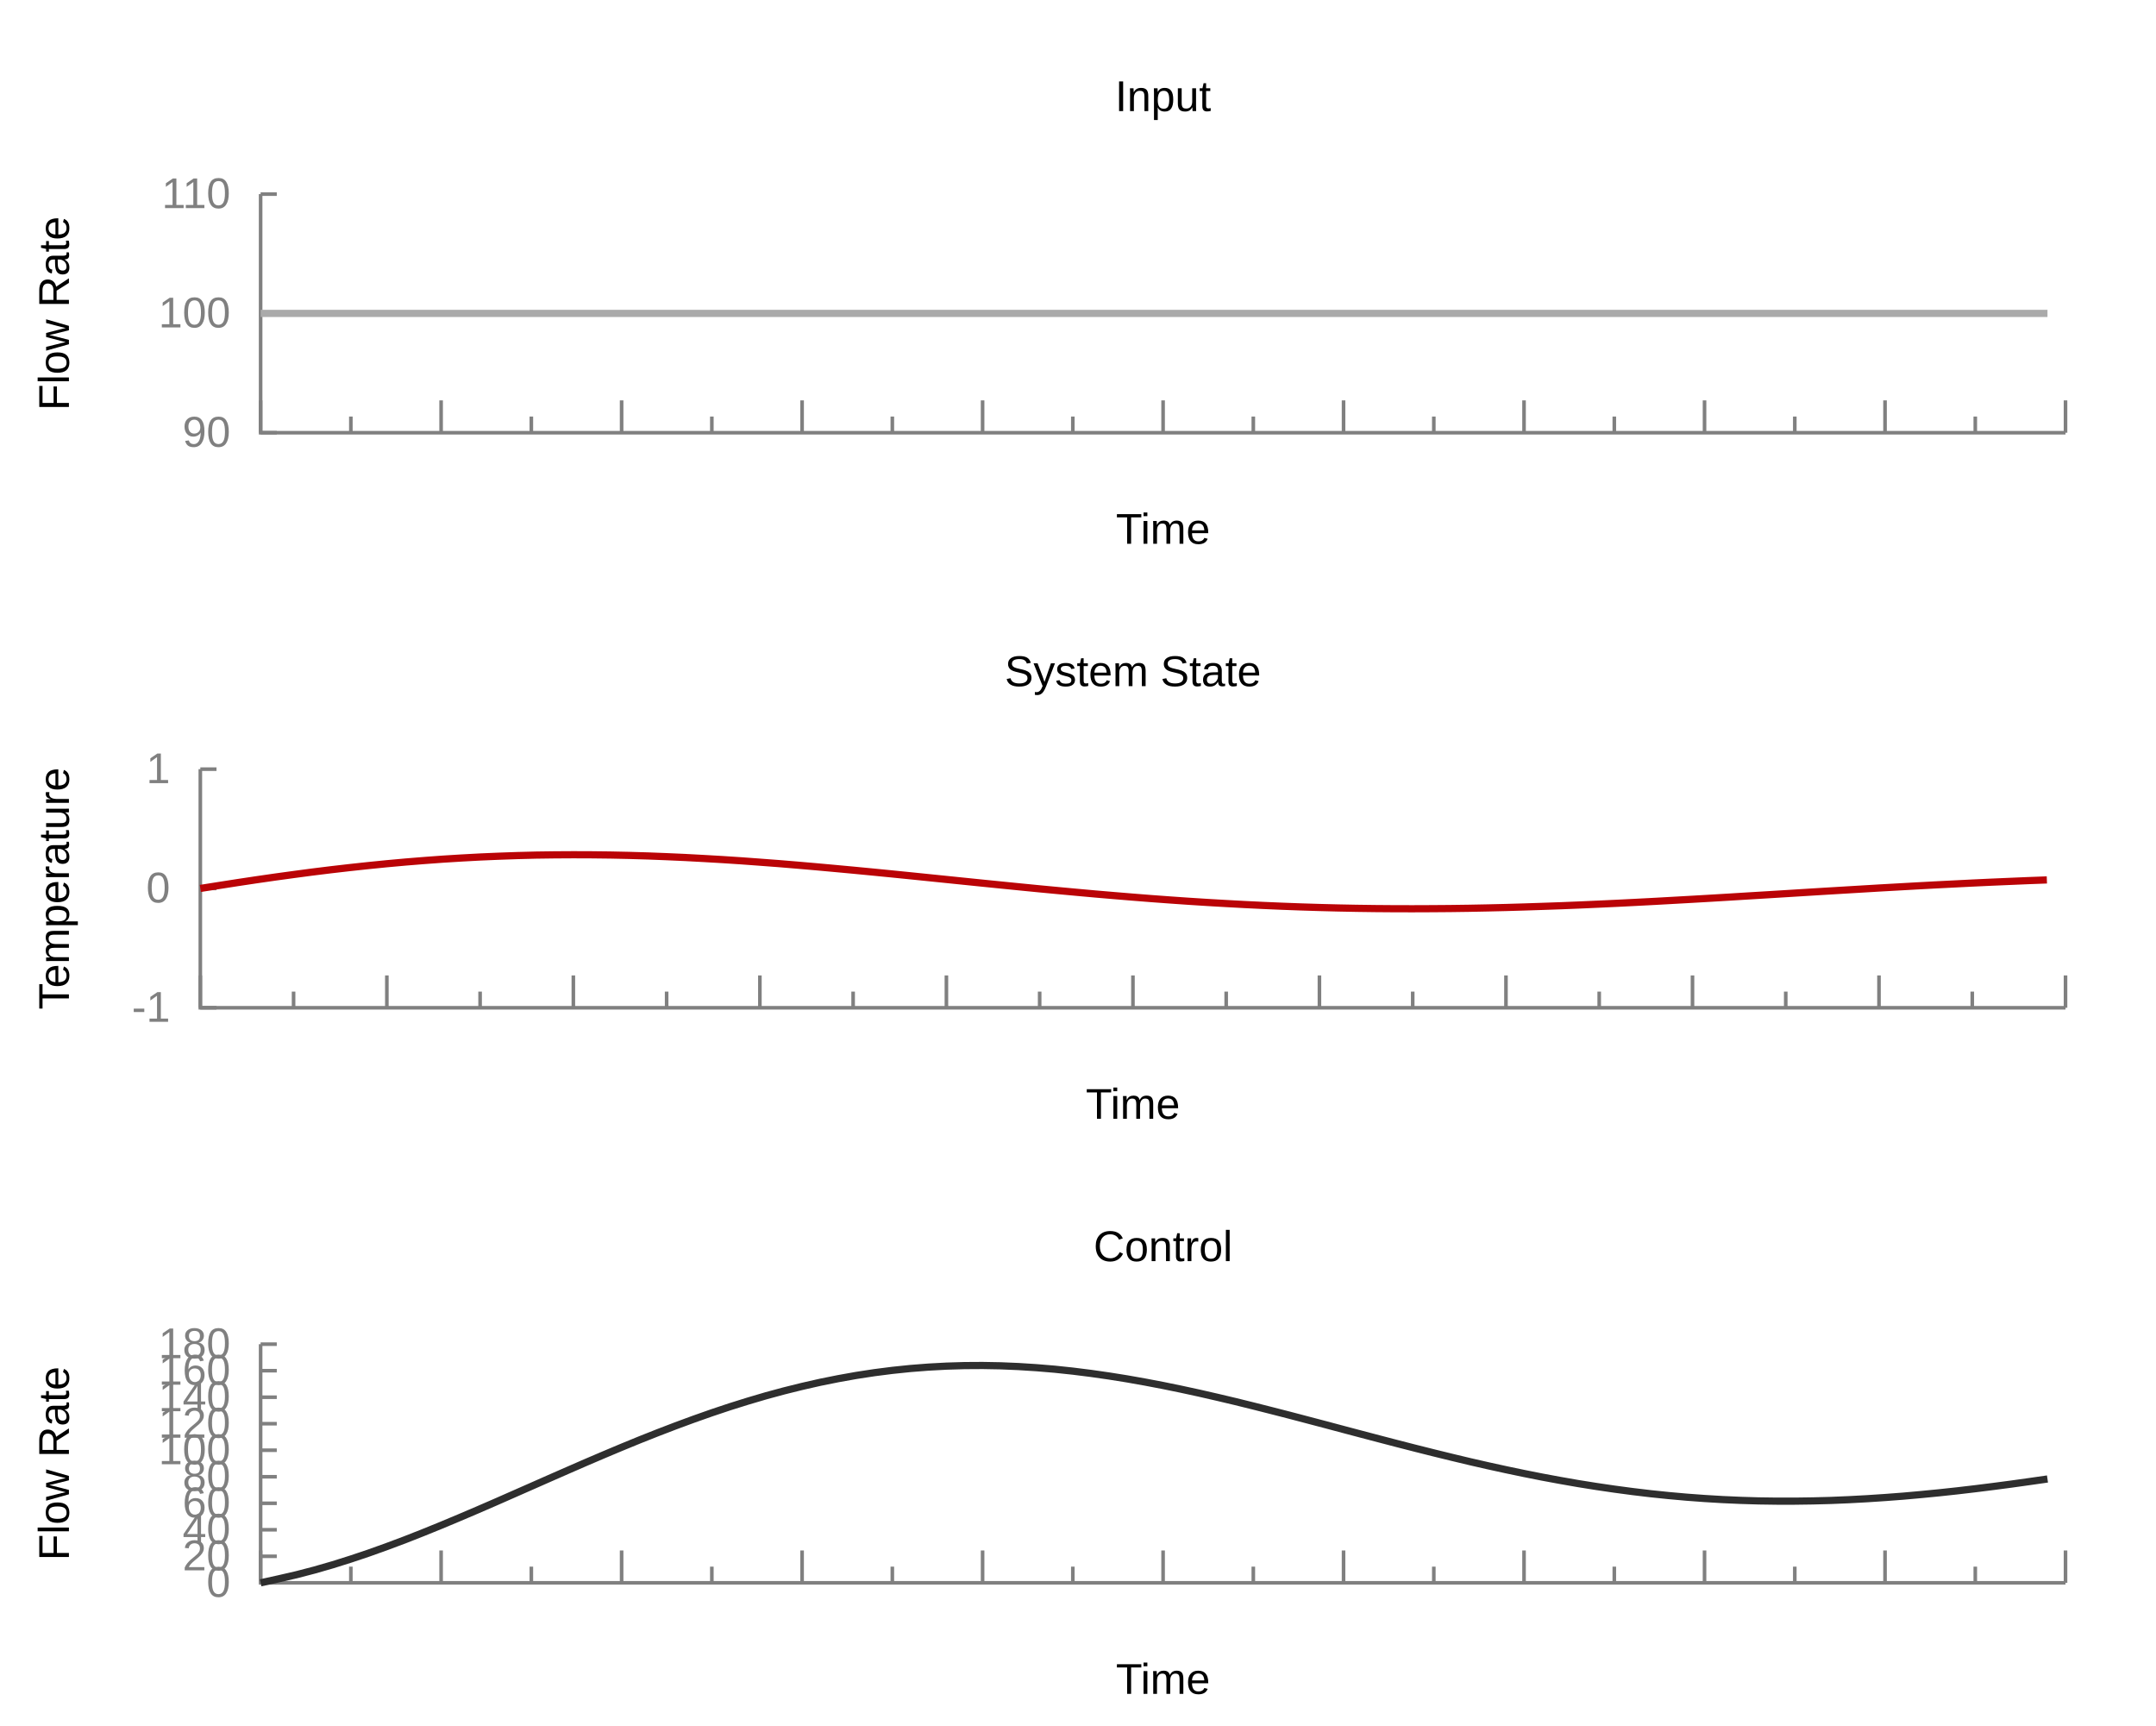
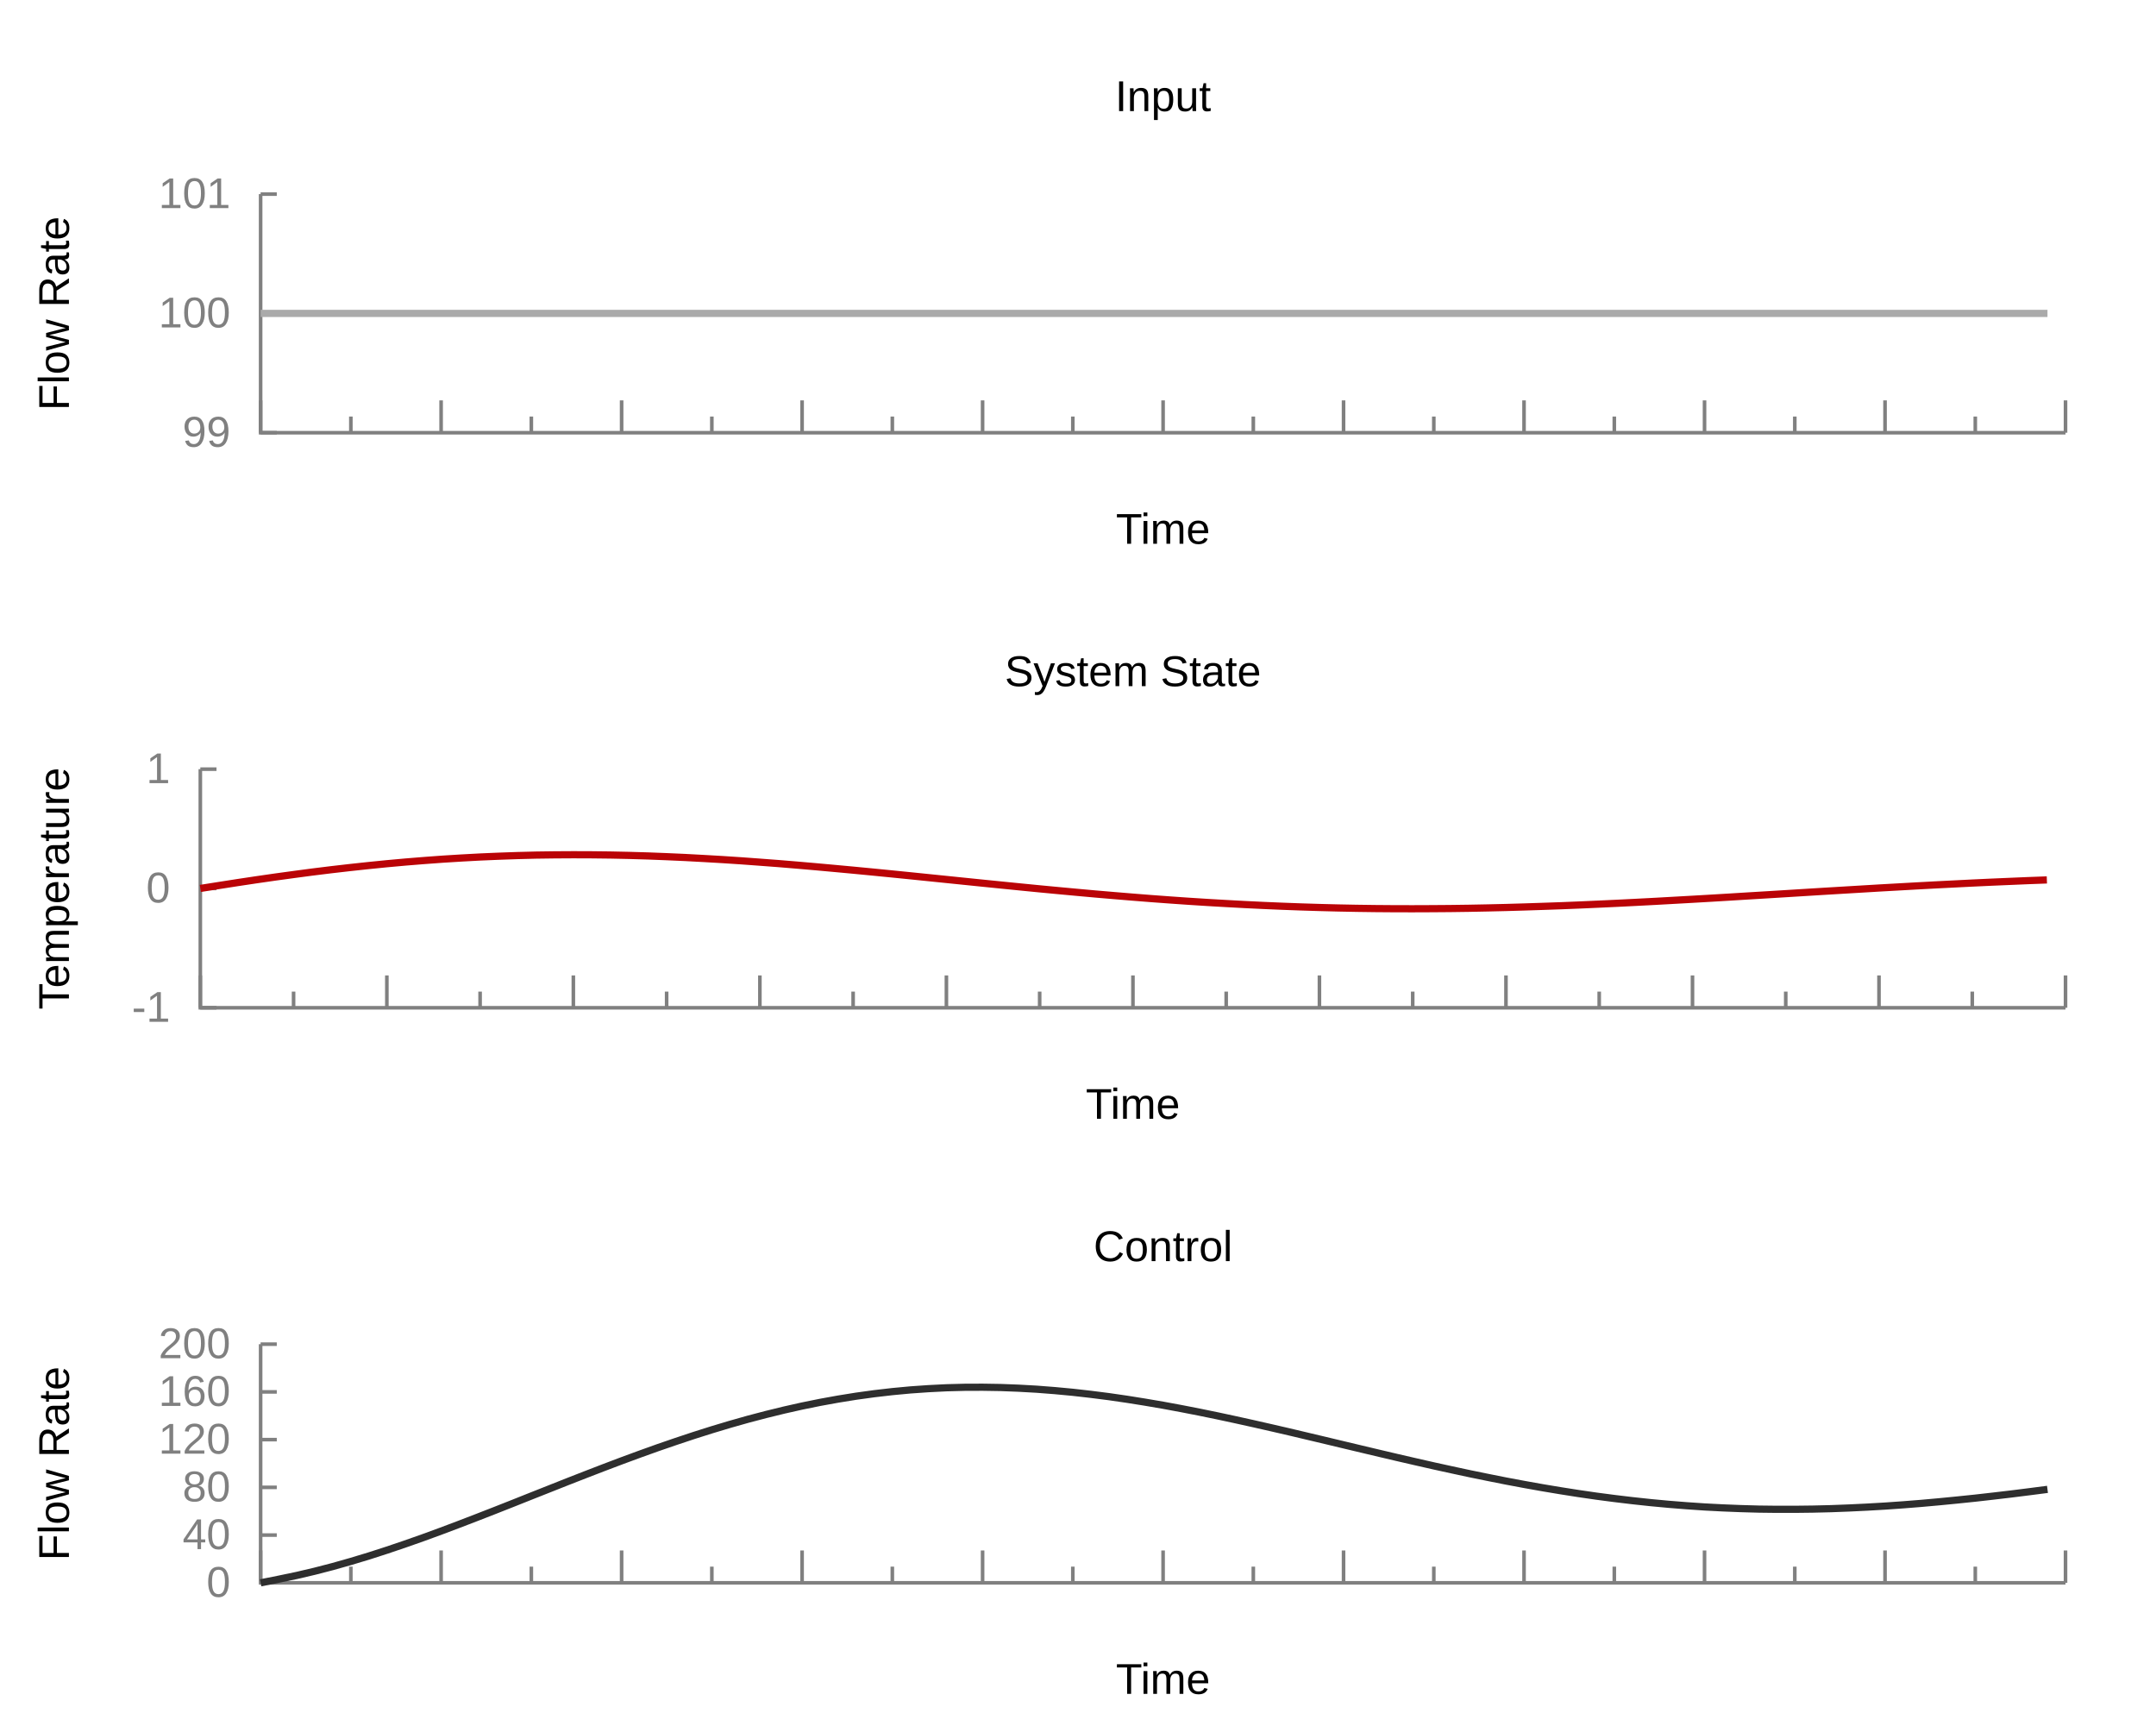
<svg xmlns="http://www.w3.org/2000/svg" xmlns:xlink="http://www.w3.org/1999/xlink" width="600" height="480" viewBox="0 0 600 480">
  <g id="gnuplot_canvas">
    <rect x="0" y="0" width="600" height="480" fill="none" />
    <defs>
      <circle id="gpDot" r="0.5" stroke-width="0.5" stroke="currentColor" />
      <path id="gpPt0" stroke-width="0.222" stroke="currentColor" d="M-1,0 h2 M0,-1 v2" />
      <path id="gpPt1" stroke-width="0.222" stroke="currentColor" d="M-1,-1 L1,1 M1,-1 L-1,1" />
      <path id="gpPt2" stroke-width="0.222" stroke="currentColor" d="M-1,0 L1,0 M0,-1 L0,1 M-1,-1 L1,1 M-1,1 L1,-1" />
      <rect id="gpPt3" stroke-width="0.222" stroke="currentColor" x="-1" y="-1" width="2" height="2" />
      <rect id="gpPt4" stroke-width="0.222" stroke="currentColor" fill="currentColor" x="-1" y="-1" width="2" height="2" />
      <circle id="gpPt5" stroke-width="0.222" stroke="currentColor" cx="0" cy="0" r="1" />
      <use xlink:href="#gpPt5" id="gpPt6" fill="currentColor" stroke="none" />
      <path id="gpPt7" stroke-width="0.222" stroke="currentColor" d="M0,-1.33 L-1.33,0.67 L1.33,0.67 z" />
      <use xlink:href="#gpPt7" id="gpPt8" fill="currentColor" stroke="none" />
      <use xlink:href="#gpPt7" id="gpPt9" stroke="currentColor" transform="rotate(180)" />
      <use xlink:href="#gpPt9" id="gpPt10" fill="currentColor" stroke="none" />
      <use xlink:href="#gpPt3" id="gpPt11" stroke="currentColor" transform="rotate(45)" />
      <use xlink:href="#gpPt11" id="gpPt12" fill="currentColor" stroke="none" />
      <path id="gpPt13" stroke-width="0.222" stroke="currentColor" d="M0,1.330 L1.265,0.411 L0.782,-1.067 L-0.782,-1.076 L-1.265,0.411 z" />
      <use xlink:href="#gpPt13" id="gpPt14" fill="currentColor" stroke="none" />
      <filter id="textbox" filterUnits="objectBoundingBox" x="0" y="0" height="1" width="1">
        <feFlood flood-color="white" flood-opacity="1" result="bgnd" />
        <feComposite in="SourceGraphic" in2="bgnd" operator="atop" />
      </filter>
      <filter id="greybox" filterUnits="objectBoundingBox" x="0" y="0" height="1" width="1">
        <feFlood flood-color="lightgrey" flood-opacity="1" result="grey" />
        <feComposite in="SourceGraphic" in2="grey" operator="atop" />
      </filter>
    </defs>
    <g fill="none" color="white" stroke="currentColor" stroke-width="1.00" stroke-linecap="butt" stroke-linejoin="miter">
</g>
    <g fill="none" color="black" stroke="currentColor" stroke-width="1.00" stroke-linecap="butt" stroke-linejoin="miter">
      <path stroke="rgb(128, 128, 128)" d="M72.53,120.40 L77.03,120.40  " />
      <g transform="translate(64.14,124.30)" stroke="none" fill="rgb(128,128,128)" font-family="Arial" font-size="12.00" text-anchor="end">
        <text>
-           <tspan font-family="Arial"> 90</tspan>
+           <tspan font-family="Arial"> 99</tspan>
        </text>
      </g>
    </g>
    <g fill="none" color="black" stroke="currentColor" stroke-width="1.00" stroke-linecap="butt" stroke-linejoin="miter">
      <path stroke="rgb(128, 128, 128)" d="M72.53,87.20 L77.03,87.20  " />
      <g transform="translate(64.14,91.10)" stroke="none" fill="rgb(128,128,128)" font-family="Arial" font-size="12.00" text-anchor="end">
        <text>
          <tspan font-family="Arial"> 100</tspan>
        </text>
      </g>
    </g>
    <g fill="none" color="black" stroke="currentColor" stroke-width="1.00" stroke-linecap="butt" stroke-linejoin="miter">
      <path stroke="rgb(128, 128, 128)" d="M72.53,54.01 L77.03,54.01  " />
      <g transform="translate(64.14,57.91)" stroke="none" fill="rgb(128,128,128)" font-family="Arial" font-size="12.00" text-anchor="end">
        <text>
-           <tspan font-family="Arial"> 110</tspan>
+           <tspan font-family="Arial"> 101</tspan>
        </text>
      </g>
    </g>
    <g fill="none" color="black" stroke="currentColor" stroke-width="1.00" stroke-linecap="butt" stroke-linejoin="miter">
      <path stroke="rgb(128, 128, 128)" d="M72.53,120.40 L72.53,111.40  " />
      <g transform="translate(72.53,142.30)" stroke="none" fill="rgb(128,128,128)" font-family="Arial" font-size="12.00" text-anchor="middle">
        <text />
      </g>
    </g>
    <g fill="none" color="black" stroke="currentColor" stroke-width="1.00" stroke-linecap="butt" stroke-linejoin="miter">
      <path stroke="rgb(128, 128, 128)" d="M97.64,120.40 L97.64,115.90 M122.76,120.40 L122.76,111.40  " />
      <g transform="translate(122.76,142.30)" stroke="none" fill="rgb(128,128,128)" font-family="Arial" font-size="12.00" text-anchor="middle">
        <text />
      </g>
    </g>
    <g fill="none" color="black" stroke="currentColor" stroke-width="1.00" stroke-linecap="butt" stroke-linejoin="miter">
      <path stroke="rgb(128, 128, 128)" d="M147.87,120.40 L147.87,115.90 M172.99,120.40 L172.99,111.40  " />
      <g transform="translate(172.99,142.30)" stroke="none" fill="rgb(128,128,128)" font-family="Arial" font-size="12.00" text-anchor="middle">
        <text />
      </g>
    </g>
    <g fill="none" color="black" stroke="currentColor" stroke-width="1.00" stroke-linecap="butt" stroke-linejoin="miter">
      <path stroke="rgb(128, 128, 128)" d="M198.10,120.40 L198.10,115.90 M223.22,120.40 L223.22,111.40  " />
      <g transform="translate(223.22,142.30)" stroke="none" fill="rgb(128,128,128)" font-family="Arial" font-size="12.00" text-anchor="middle">
        <text />
      </g>
    </g>
    <g fill="none" color="black" stroke="currentColor" stroke-width="1.00" stroke-linecap="butt" stroke-linejoin="miter">
      <path stroke="rgb(128, 128, 128)" d="M248.33,120.40 L248.33,115.90 M273.45,120.40 L273.45,111.40  " />
      <g transform="translate(273.45,142.30)" stroke="none" fill="rgb(128,128,128)" font-family="Arial" font-size="12.00" text-anchor="middle">
        <text />
      </g>
    </g>
    <g fill="none" color="black" stroke="currentColor" stroke-width="1.00" stroke-linecap="butt" stroke-linejoin="miter">
      <path stroke="rgb(128, 128, 128)" d="M298.56,120.40 L298.56,115.90 M323.68,120.40 L323.68,111.40  " />
      <g transform="translate(323.68,142.30)" stroke="none" fill="rgb(128,128,128)" font-family="Arial" font-size="12.00" text-anchor="middle">
        <text />
      </g>
    </g>
    <g fill="none" color="black" stroke="currentColor" stroke-width="1.00" stroke-linecap="butt" stroke-linejoin="miter">
      <path stroke="rgb(128, 128, 128)" d="M348.79,120.40 L348.79,115.90 M373.90,120.40 L373.90,111.40  " />
      <g transform="translate(373.90,142.30)" stroke="none" fill="rgb(128,128,128)" font-family="Arial" font-size="12.00" text-anchor="middle">
        <text />
      </g>
    </g>
    <g fill="none" color="black" stroke="currentColor" stroke-width="1.00" stroke-linecap="butt" stroke-linejoin="miter">
      <path stroke="rgb(128, 128, 128)" d="M399.02,120.40 L399.02,115.90 M424.13,120.40 L424.13,111.40  " />
      <g transform="translate(424.13,142.30)" stroke="none" fill="rgb(128,128,128)" font-family="Arial" font-size="12.00" text-anchor="middle">
        <text />
      </g>
    </g>
    <g fill="none" color="black" stroke="currentColor" stroke-width="1.00" stroke-linecap="butt" stroke-linejoin="miter">
      <path stroke="rgb(128, 128, 128)" d="M449.25,120.40 L449.25,115.90 M474.36,120.40 L474.36,111.40  " />
      <g transform="translate(474.36,142.30)" stroke="none" fill="rgb(128,128,128)" font-family="Arial" font-size="12.00" text-anchor="middle">
        <text />
      </g>
    </g>
    <g fill="none" color="black" stroke="currentColor" stroke-width="1.00" stroke-linecap="butt" stroke-linejoin="miter">
      <path stroke="rgb(128, 128, 128)" d="M499.48,120.40 L499.48,115.90 M524.59,120.40 L524.59,111.40  " />
      <g transform="translate(524.59,142.30)" stroke="none" fill="rgb(128,128,128)" font-family="Arial" font-size="12.00" text-anchor="middle">
        <text />
      </g>
    </g>
    <g fill="none" color="black" stroke="currentColor" stroke-width="1.00" stroke-linecap="butt" stroke-linejoin="miter">
      <path stroke="rgb(128, 128, 128)" d="M549.71,120.40 L549.71,115.90 M574.82,120.40 L574.82,111.40  " />
      <g transform="translate(574.82,142.30)" stroke="none" fill="rgb(128,128,128)" font-family="Arial" font-size="12.00" text-anchor="middle">
        <text />
      </g>
    </g>
    <g fill="none" color="black" stroke="currentColor" stroke-width="1.00" stroke-linecap="butt" stroke-linejoin="miter">
</g>
    <g fill="none" color="black" stroke="currentColor" stroke-width="1.00" stroke-linecap="butt" stroke-linejoin="miter">
      <path stroke="rgb(128, 128, 128)" d="M72.53,54.01 L72.53,120.40 L574.82,120.40 M574.82,54.01 M72.53,54.01  " />
    </g>
    <g fill="none" color="black" stroke="currentColor" stroke-width="1.00" stroke-linecap="butt" stroke-linejoin="miter">
      <g transform="translate(19.18,87.21) rotate(270)" stroke="none" fill="black" font-family="Arial" font-size="12.00" text-anchor="middle">
        <text>
          <tspan font-family="Arial">Flow Rate</tspan>
        </text>
      </g>
    </g>
    <g fill="none" color="black" stroke="currentColor" stroke-width="1.00" stroke-linecap="butt" stroke-linejoin="miter">
      <g transform="translate(323.67,151.30)" stroke="none" fill="black" font-family="Arial" font-size="12.00" text-anchor="middle">
        <text>
          <tspan font-family="Arial">Time</tspan>
        </text>
      </g>
    </g>
    <g fill="none" color="black" stroke="currentColor" stroke-width="1.00" stroke-linecap="butt" stroke-linejoin="miter">
</g>
    <g id="gnuplot_plot_1a">
      <g fill="none" color="white" stroke="currentColor" stroke-width="2.00" stroke-linecap="butt" stroke-linejoin="miter">
</g>
      <g fill="none" color="black" stroke="currentColor" stroke-width="2.00" stroke-linecap="butt" stroke-linejoin="miter">
        <path stroke="rgb(170, 170, 170)" d="M72.53,87.20 L77.55,87.20 L82.58,87.20 L87.60,87.20 L92.62,87.20 L97.64,87.20 L102.67,87.20 L107.69,87.20   L112.71,87.20 L117.74,87.20 L122.76,87.20 L127.78,87.20 L132.80,87.20 L137.83,87.20 L142.85,87.20 L147.87,87.20   L152.90,87.20 L157.92,87.20 L162.94,87.20 L167.97,87.20 L172.99,87.20 L178.01,87.20 L183.03,87.20 L188.06,87.20   L193.08,87.20 L198.10,87.20 L203.13,87.20 L208.15,87.20 L213.17,87.20 L218.19,87.20 L223.22,87.20 L228.24,87.20   L233.26,87.20 L238.29,87.20 L243.31,87.20 L248.33,87.20 L253.35,87.20 L258.38,87.20 L263.40,87.20 L268.42,87.20   L273.45,87.20 L278.47,87.20 L283.49,87.20 L288.51,87.20 L293.54,87.20 L298.56,87.20 L303.58,87.20 L308.61,87.20   L313.63,87.20 L318.65,87.20 L323.68,87.20 L328.70,87.20 L333.72,87.20 L338.74,87.20 L343.77,87.20 L348.79,87.20   L353.81,87.20 L358.84,87.20 L363.86,87.20 L368.88,87.20 L373.90,87.20 L378.93,87.20 L383.95,87.20 L388.97,87.20   L394.00,87.20 L399.02,87.20 L404.04,87.20 L409.06,87.20 L414.09,87.20 L419.11,87.20 L424.13,87.20 L429.16,87.20   L434.18,87.20 L439.20,87.20 L444.22,87.20 L449.25,87.20 L454.27,87.20 L459.29,87.20 L464.32,87.20 L469.34,87.20   L474.36,87.20 L479.38,87.20 L484.41,87.20 L489.43,87.20 L494.45,87.20 L499.48,87.20 L504.50,87.20 L509.52,87.20   L514.55,87.20 L519.57,87.20 L524.59,87.20 L529.61,87.20 L534.64,87.20 L539.66,87.20 L544.68,87.20 L549.71,87.20   L554.73,87.20 L559.75,87.20 L564.77,87.20 L569.80,87.20  " />
      </g>
    </g>
    <g fill="none" color="black" stroke="currentColor" stroke-width="2.00" stroke-linecap="butt" stroke-linejoin="miter">
</g>
    <g fill="none" color="black" stroke="black" stroke-width="1.00" stroke-linecap="butt" stroke-linejoin="miter">
</g>
    <g fill="none" color="black" stroke="currentColor" stroke-width="1.00" stroke-linecap="butt" stroke-linejoin="miter">
      <g transform="translate(323.67,30.91)" stroke="none" fill="black" font-family="Arial" font-size="12.00" text-anchor="middle">
        <text>
          <tspan font-family="Arial">Input</tspan>
        </text>
      </g>
    </g>
    <g fill="none" color="black" stroke="currentColor" stroke-width="1.00" stroke-linecap="butt" stroke-linejoin="miter">
</g>
    <g fill="none" color="black" stroke="currentColor" stroke-width="1.00" stroke-linecap="butt" stroke-linejoin="miter">
      <path stroke="rgb(128, 128, 128)" d="M55.75,280.40 L60.25,280.40  " />
      <g transform="translate(47.36,284.30)" stroke="none" fill="rgb(128,128,128)" font-family="Arial" font-size="12.00" text-anchor="end">
        <text>
          <tspan font-family="Arial">-1</tspan>
        </text>
      </g>
    </g>
    <g fill="none" color="black" stroke="currentColor" stroke-width="1.00" stroke-linecap="butt" stroke-linejoin="miter">
      <path stroke="rgb(128, 128, 128)" d="M55.75,247.20 L60.25,247.20  " />
      <g transform="translate(47.36,251.10)" stroke="none" fill="rgb(128,128,128)" font-family="Arial" font-size="12.00" text-anchor="end">
        <text>
          <tspan font-family="Arial"> 0</tspan>
        </text>
      </g>
    </g>
    <g fill="none" color="black" stroke="currentColor" stroke-width="1.00" stroke-linecap="butt" stroke-linejoin="miter">
      <path stroke="rgb(128, 128, 128)" d="M55.75,214.01 L60.25,214.01  " />
      <g transform="translate(47.36,217.91)" stroke="none" fill="rgb(128,128,128)" font-family="Arial" font-size="12.00" text-anchor="end">
        <text>
          <tspan font-family="Arial"> 1</tspan>
        </text>
      </g>
    </g>
    <g fill="none" color="black" stroke="currentColor" stroke-width="1.00" stroke-linecap="butt" stroke-linejoin="miter">
      <path stroke="rgb(128, 128, 128)" d="M55.75,280.40 L55.75,271.40  " />
      <g transform="translate(55.75,302.30)" stroke="none" fill="rgb(128,128,128)" font-family="Arial" font-size="12.00" text-anchor="middle">
        <text />
      </g>
    </g>
    <g fill="none" color="black" stroke="currentColor" stroke-width="1.00" stroke-linecap="butt" stroke-linejoin="miter">
      <path stroke="rgb(128, 128, 128)" d="M81.70,280.40 L81.70,275.90 M107.66,280.40 L107.66,271.40  " />
      <g transform="translate(107.66,302.30)" stroke="none" fill="rgb(128,128,128)" font-family="Arial" font-size="12.00" text-anchor="middle">
        <text />
      </g>
    </g>
    <g fill="none" color="black" stroke="currentColor" stroke-width="1.00" stroke-linecap="butt" stroke-linejoin="miter">
      <path stroke="rgb(128, 128, 128)" d="M133.61,280.40 L133.61,275.90 M159.56,280.40 L159.56,271.40  " />
      <g transform="translate(159.56,302.30)" stroke="none" fill="rgb(128,128,128)" font-family="Arial" font-size="12.00" text-anchor="middle">
        <text />
      </g>
    </g>
    <g fill="none" color="black" stroke="currentColor" stroke-width="1.00" stroke-linecap="butt" stroke-linejoin="miter">
      <path stroke="rgb(128, 128, 128)" d="M185.52,280.40 L185.52,275.90 M211.47,280.40 L211.47,271.40  " />
      <g transform="translate(211.47,302.30)" stroke="none" fill="rgb(128,128,128)" font-family="Arial" font-size="12.00" text-anchor="middle">
        <text />
      </g>
    </g>
    <g fill="none" color="black" stroke="currentColor" stroke-width="1.00" stroke-linecap="butt" stroke-linejoin="miter">
      <path stroke="rgb(128, 128, 128)" d="M237.42,280.40 L237.42,275.90 M263.38,280.40 L263.38,271.40  " />
      <g transform="translate(263.38,302.30)" stroke="none" fill="rgb(128,128,128)" font-family="Arial" font-size="12.00" text-anchor="middle">
        <text />
      </g>
    </g>
    <g fill="none" color="black" stroke="currentColor" stroke-width="1.00" stroke-linecap="butt" stroke-linejoin="miter">
      <path stroke="rgb(128, 128, 128)" d="M289.33,280.40 L289.33,275.90 M315.29,280.40 L315.29,271.40  " />
      <g transform="translate(315.29,302.30)" stroke="none" fill="rgb(128,128,128)" font-family="Arial" font-size="12.00" text-anchor="middle">
        <text />
      </g>
    </g>
    <g fill="none" color="black" stroke="currentColor" stroke-width="1.00" stroke-linecap="butt" stroke-linejoin="miter">
      <path stroke="rgb(128, 128, 128)" d="M341.24,280.40 L341.24,275.90 M367.19,280.40 L367.19,271.40  " />
      <g transform="translate(367.19,302.30)" stroke="none" fill="rgb(128,128,128)" font-family="Arial" font-size="12.00" text-anchor="middle">
        <text />
      </g>
    </g>
    <g fill="none" color="black" stroke="currentColor" stroke-width="1.00" stroke-linecap="butt" stroke-linejoin="miter">
      <path stroke="rgb(128, 128, 128)" d="M393.15,280.40 L393.15,275.90 M419.10,280.40 L419.10,271.40  " />
      <g transform="translate(419.10,302.30)" stroke="none" fill="rgb(128,128,128)" font-family="Arial" font-size="12.00" text-anchor="middle">
        <text />
      </g>
    </g>
    <g fill="none" color="black" stroke="currentColor" stroke-width="1.00" stroke-linecap="butt" stroke-linejoin="miter">
      <path stroke="rgb(128, 128, 128)" d="M445.05,280.40 L445.05,275.90 M471.01,280.40 L471.01,271.40  " />
      <g transform="translate(471.01,302.30)" stroke="none" fill="rgb(128,128,128)" font-family="Arial" font-size="12.00" text-anchor="middle">
        <text />
      </g>
    </g>
    <g fill="none" color="black" stroke="currentColor" stroke-width="1.00" stroke-linecap="butt" stroke-linejoin="miter">
      <path stroke="rgb(128, 128, 128)" d="M496.96,280.40 L496.96,275.90 M522.91,280.40 L522.91,271.40  " />
      <g transform="translate(522.91,302.30)" stroke="none" fill="rgb(128,128,128)" font-family="Arial" font-size="12.00" text-anchor="middle">
        <text />
      </g>
    </g>
    <g fill="none" color="black" stroke="currentColor" stroke-width="1.00" stroke-linecap="butt" stroke-linejoin="miter">
      <path stroke="rgb(128, 128, 128)" d="M548.87,280.40 L548.87,275.90 M574.82,280.40 L574.82,271.40  " />
      <g transform="translate(574.82,302.30)" stroke="none" fill="rgb(128,128,128)" font-family="Arial" font-size="12.00" text-anchor="middle">
        <text />
      </g>
    </g>
    <g fill="none" color="black" stroke="currentColor" stroke-width="1.00" stroke-linecap="butt" stroke-linejoin="miter">
</g>
    <g fill="none" color="black" stroke="currentColor" stroke-width="1.00" stroke-linecap="butt" stroke-linejoin="miter">
      <path stroke="rgb(128, 128, 128)" d="M55.75,214.01 L55.75,280.40 L574.82,280.40 M574.82,214.01 M55.75,214.01  " />
    </g>
    <g fill="none" color="black" stroke="currentColor" stroke-width="1.00" stroke-linecap="butt" stroke-linejoin="miter">
      <g transform="translate(19.18,247.21) rotate(270)" stroke="none" fill="black" font-family="Arial" font-size="12.00" text-anchor="middle">
        <text>
          <tspan font-family="Arial">Temperature</tspan>
        </text>
      </g>
    </g>
    <g fill="none" color="black" stroke="currentColor" stroke-width="1.00" stroke-linecap="butt" stroke-linejoin="miter">
      <g transform="translate(315.28,311.30)" stroke="none" fill="black" font-family="Arial" font-size="12.00" text-anchor="middle">
        <text>
          <tspan font-family="Arial">Time</tspan>
        </text>
      </g>
    </g>
    <g fill="none" color="black" stroke="currentColor" stroke-width="1.00" stroke-linecap="butt" stroke-linejoin="miter">
</g>
    <g id="gnuplot_plot_1b">
      <g fill="none" color="white" stroke="currentColor" stroke-width="2.00" stroke-linecap="butt" stroke-linejoin="miter">
</g>
      <g fill="none" color="black" stroke="currentColor" stroke-width="2.00" stroke-linecap="butt" stroke-linejoin="miter">
        <path stroke="rgb(186,   3,   6)" d="M55.75,247.20 L60.94,246.38 L66.13,245.57 L71.32,244.79 L76.51,244.04 L81.70,243.33 L86.89,242.64 L92.08,242.00   L97.28,241.40 L102.47,240.84 L107.66,240.32 L112.85,239.85 L118.04,239.43 L123.23,239.05 L128.42,238.73 L133.61,238.45   L138.80,238.23 L143.99,238.05 L149.18,237.92 L154.37,237.85 L159.56,237.82 L164.75,237.84 L169.95,237.90 L175.14,238.01   L180.33,238.16 L185.52,238.36 L190.71,238.59 L195.90,238.87 L201.09,239.17 L206.28,239.51 L211.47,239.89 L216.66,240.28   L221.85,240.71 L227.04,241.16 L232.23,241.63 L237.42,242.11 L242.62,242.61 L247.81,243.12 L253.00,243.64 L258.19,244.17   L263.38,244.70 L268.57,245.23 L273.76,245.76 L278.95,246.28 L284.14,246.80 L289.33,247.31 L294.52,247.80 L299.71,248.28   L304.90,248.75 L310.09,249.19 L315.29,249.62 L320.48,250.03 L325.67,250.41 L330.86,250.77 L336.05,251.10 L341.24,251.40   L346.43,251.68 L351.62,251.93 L356.81,252.15 L362.00,252.34 L367.19,252.50 L372.38,252.63 L377.57,252.73 L382.76,252.80   L387.95,252.84 L393.15,252.85 L398.34,252.83 L403.53,252.79 L408.72,252.72 L413.91,252.62 L419.10,252.50 L424.29,252.35   L429.48,252.18 L434.67,252.00 L439.86,251.79 L445.05,251.56 L450.24,251.32 L455.43,251.06 L460.62,250.79 L465.82,250.50   L471.01,250.21 L476.20,249.91 L481.39,249.60 L486.58,249.28 L491.77,248.97 L496.96,248.65 L502.15,248.33 L507.34,248.01   L512.53,247.70 L517.72,247.39 L522.91,247.08 L528.10,246.79 L533.29,246.50 L538.49,246.22 L543.68,245.96 L548.87,245.70   L554.06,245.46 L559.25,245.24 L564.44,245.02 L569.63,244.83  " />
      </g>
    </g>
    <g fill="none" color="black" stroke="currentColor" stroke-width="2.00" stroke-linecap="butt" stroke-linejoin="miter">
</g>
    <g fill="none" color="black" stroke="black" stroke-width="1.00" stroke-linecap="butt" stroke-linejoin="miter">
</g>
    <g fill="none" color="black" stroke="currentColor" stroke-width="1.00" stroke-linecap="butt" stroke-linejoin="miter">
      <g transform="translate(315.28,190.91)" stroke="none" fill="black" font-family="Arial" font-size="12.00" text-anchor="middle">
        <text>
          <tspan font-family="Arial">System State</tspan>
        </text>
      </g>
    </g>
    <g fill="none" color="black" stroke="currentColor" stroke-width="1.00" stroke-linecap="butt" stroke-linejoin="miter">
</g>
    <g fill="none" color="black" stroke="currentColor" stroke-width="1.00" stroke-linecap="butt" stroke-linejoin="miter">
      <path stroke="rgb(128, 128, 128)" d="M72.53,440.40 L77.03,440.40  " />
      <g transform="translate(64.14,444.30)" stroke="none" fill="rgb(128,128,128)" font-family="Arial" font-size="12.00" text-anchor="end">
        <text>
          <tspan font-family="Arial"> 0</tspan>
        </text>
      </g>
    </g>
    <g fill="none" color="black" stroke="currentColor" stroke-width="1.00" stroke-linecap="butt" stroke-linejoin="miter">
-       <path stroke="rgb(128, 128, 128)" d="M72.53,433.02 L77.03,433.02  " />
-       <g transform="translate(64.14,436.92)" stroke="none" fill="rgb(128,128,128)" font-family="Arial" font-size="12.00" text-anchor="end">
-         <text>
-           <tspan font-family="Arial"> 20</tspan>
-         </text>
-       </g>
-     </g>
-     <g fill="none" color="black" stroke="currentColor" stroke-width="1.00" stroke-linecap="butt" stroke-linejoin="miter">
-       <path stroke="rgb(128, 128, 128)" d="M72.53,425.64 L77.03,425.64  " />
-       <g transform="translate(64.14,429.54)" stroke="none" fill="rgb(128,128,128)" font-family="Arial" font-size="12.00" text-anchor="end">
+       <path stroke="rgb(128, 128, 128)" d="M72.53,427.12 L77.03,427.12  " />
+       <g transform="translate(64.14,431.02)" stroke="none" fill="rgb(128,128,128)" font-family="Arial" font-size="12.00" text-anchor="end">
        <text>
          <tspan font-family="Arial"> 40</tspan>
        </text>
      </g>
    </g>
    <g fill="none" color="black" stroke="currentColor" stroke-width="1.00" stroke-linecap="butt" stroke-linejoin="miter">
-       <path stroke="rgb(128, 128, 128)" d="M72.53,418.27 L77.03,418.27  " />
-       <g transform="translate(64.14,422.17)" stroke="none" fill="rgb(128,128,128)" font-family="Arial" font-size="12.00" text-anchor="end">
-         <text>
-           <tspan font-family="Arial"> 60</tspan>
-         </text>
-       </g>
-     </g>
-     <g fill="none" color="black" stroke="currentColor" stroke-width="1.00" stroke-linecap="butt" stroke-linejoin="miter">
-       <path stroke="rgb(128, 128, 128)" d="M72.53,410.89 L77.03,410.89  " />
-       <g transform="translate(64.14,414.79)" stroke="none" fill="rgb(128,128,128)" font-family="Arial" font-size="12.00" text-anchor="end">
+       <path stroke="rgb(128, 128, 128)" d="M72.53,413.84 L77.03,413.84  " />
+       <g transform="translate(64.14,417.74)" stroke="none" fill="rgb(128,128,128)" font-family="Arial" font-size="12.00" text-anchor="end">
        <text>
          <tspan font-family="Arial"> 80</tspan>
        </text>
      </g>
    </g>
    <g fill="none" color="black" stroke="currentColor" stroke-width="1.00" stroke-linecap="butt" stroke-linejoin="miter">
-       <path stroke="rgb(128, 128, 128)" d="M72.53,403.51 L77.03,403.51  " />
-       <g transform="translate(64.14,407.41)" stroke="none" fill="rgb(128,128,128)" font-family="Arial" font-size="12.00" text-anchor="end">
-         <text>
-           <tspan font-family="Arial"> 100</tspan>
-         </text>
-       </g>
-     </g>
-     <g fill="none" color="black" stroke="currentColor" stroke-width="1.00" stroke-linecap="butt" stroke-linejoin="miter">
-       <path stroke="rgb(128, 128, 128)" d="M72.53,396.13 L77.03,396.13  " />
-       <g transform="translate(64.14,400.03)" stroke="none" fill="rgb(128,128,128)" font-family="Arial" font-size="12.00" text-anchor="end">
+       <path stroke="rgb(128, 128, 128)" d="M72.53,400.56 L77.03,400.56  " />
+       <g transform="translate(64.14,404.46)" stroke="none" fill="rgb(128,128,128)" font-family="Arial" font-size="12.00" text-anchor="end">
        <text>
          <tspan font-family="Arial"> 120</tspan>
        </text>
      </g>
    </g>
    <g fill="none" color="black" stroke="currentColor" stroke-width="1.00" stroke-linecap="butt" stroke-linejoin="miter">
-       <path stroke="rgb(128, 128, 128)" d="M72.53,388.76 L77.03,388.76  " />
-       <g transform="translate(64.14,392.66)" stroke="none" fill="rgb(128,128,128)" font-family="Arial" font-size="12.00" text-anchor="end">
-         <text>
-           <tspan font-family="Arial"> 140</tspan>
-         </text>
-       </g>
-     </g>
-     <g fill="none" color="black" stroke="currentColor" stroke-width="1.00" stroke-linecap="butt" stroke-linejoin="miter">
-       <path stroke="rgb(128, 128, 128)" d="M72.53,381.38 L77.03,381.38  " />
-       <g transform="translate(64.14,385.28)" stroke="none" fill="rgb(128,128,128)" font-family="Arial" font-size="12.00" text-anchor="end">
+       <path stroke="rgb(128, 128, 128)" d="M72.53,387.28 L77.03,387.28  " />
+       <g transform="translate(64.14,391.18)" stroke="none" fill="rgb(128,128,128)" font-family="Arial" font-size="12.00" text-anchor="end">
        <text>
          <tspan font-family="Arial"> 160</tspan>
        </text>
      </g>
    </g>
    <g fill="none" color="black" stroke="currentColor" stroke-width="1.00" stroke-linecap="butt" stroke-linejoin="miter">
      <path stroke="rgb(128, 128, 128)" d="M72.53,374.00 L77.03,374.00  " />
      <g transform="translate(64.14,377.90)" stroke="none" fill="rgb(128,128,128)" font-family="Arial" font-size="12.00" text-anchor="end">
        <text>
-           <tspan font-family="Arial"> 180</tspan>
+           <tspan font-family="Arial"> 200</tspan>
        </text>
      </g>
    </g>
    <g fill="none" color="black" stroke="currentColor" stroke-width="1.00" stroke-linecap="butt" stroke-linejoin="miter">
      <path stroke="rgb(128, 128, 128)" d="M72.53,440.40 L72.53,431.40  " />
      <g transform="translate(72.53,462.30)" stroke="none" fill="rgb(128,128,128)" font-family="Arial" font-size="12.00" text-anchor="middle">
        <text />
      </g>
    </g>
    <g fill="none" color="black" stroke="currentColor" stroke-width="1.00" stroke-linecap="butt" stroke-linejoin="miter">
      <path stroke="rgb(128, 128, 128)" d="M97.64,440.40 L97.64,435.90 M122.76,440.40 L122.76,431.40  " />
      <g transform="translate(122.76,462.30)" stroke="none" fill="rgb(128,128,128)" font-family="Arial" font-size="12.00" text-anchor="middle">
        <text />
      </g>
    </g>
    <g fill="none" color="black" stroke="currentColor" stroke-width="1.00" stroke-linecap="butt" stroke-linejoin="miter">
      <path stroke="rgb(128, 128, 128)" d="M147.87,440.40 L147.87,435.90 M172.99,440.40 L172.99,431.40  " />
      <g transform="translate(172.99,462.30)" stroke="none" fill="rgb(128,128,128)" font-family="Arial" font-size="12.00" text-anchor="middle">
        <text />
      </g>
    </g>
    <g fill="none" color="black" stroke="currentColor" stroke-width="1.00" stroke-linecap="butt" stroke-linejoin="miter">
      <path stroke="rgb(128, 128, 128)" d="M198.10,440.40 L198.10,435.90 M223.22,440.40 L223.22,431.40  " />
      <g transform="translate(223.22,462.30)" stroke="none" fill="rgb(128,128,128)" font-family="Arial" font-size="12.00" text-anchor="middle">
        <text />
      </g>
    </g>
    <g fill="none" color="black" stroke="currentColor" stroke-width="1.00" stroke-linecap="butt" stroke-linejoin="miter">
      <path stroke="rgb(128, 128, 128)" d="M248.33,440.40 L248.33,435.90 M273.45,440.40 L273.45,431.40  " />
      <g transform="translate(273.45,462.30)" stroke="none" fill="rgb(128,128,128)" font-family="Arial" font-size="12.00" text-anchor="middle">
        <text />
      </g>
    </g>
    <g fill="none" color="black" stroke="currentColor" stroke-width="1.00" stroke-linecap="butt" stroke-linejoin="miter">
      <path stroke="rgb(128, 128, 128)" d="M298.56,440.40 L298.56,435.90 M323.68,440.40 L323.68,431.40  " />
      <g transform="translate(323.68,462.30)" stroke="none" fill="rgb(128,128,128)" font-family="Arial" font-size="12.00" text-anchor="middle">
        <text />
      </g>
    </g>
    <g fill="none" color="black" stroke="currentColor" stroke-width="1.00" stroke-linecap="butt" stroke-linejoin="miter">
      <path stroke="rgb(128, 128, 128)" d="M348.79,440.40 L348.79,435.90 M373.90,440.40 L373.90,431.40  " />
      <g transform="translate(373.90,462.30)" stroke="none" fill="rgb(128,128,128)" font-family="Arial" font-size="12.00" text-anchor="middle">
        <text />
      </g>
    </g>
    <g fill="none" color="black" stroke="currentColor" stroke-width="1.00" stroke-linecap="butt" stroke-linejoin="miter">
      <path stroke="rgb(128, 128, 128)" d="M399.02,440.40 L399.02,435.90 M424.13,440.40 L424.13,431.40  " />
      <g transform="translate(424.13,462.30)" stroke="none" fill="rgb(128,128,128)" font-family="Arial" font-size="12.00" text-anchor="middle">
        <text />
      </g>
    </g>
    <g fill="none" color="black" stroke="currentColor" stroke-width="1.00" stroke-linecap="butt" stroke-linejoin="miter">
      <path stroke="rgb(128, 128, 128)" d="M449.25,440.40 L449.25,435.90 M474.36,440.40 L474.36,431.40  " />
      <g transform="translate(474.36,462.30)" stroke="none" fill="rgb(128,128,128)" font-family="Arial" font-size="12.00" text-anchor="middle">
        <text />
      </g>
    </g>
    <g fill="none" color="black" stroke="currentColor" stroke-width="1.00" stroke-linecap="butt" stroke-linejoin="miter">
      <path stroke="rgb(128, 128, 128)" d="M499.48,440.40 L499.48,435.90 M524.59,440.40 L524.59,431.40  " />
      <g transform="translate(524.59,462.30)" stroke="none" fill="rgb(128,128,128)" font-family="Arial" font-size="12.00" text-anchor="middle">
        <text />
      </g>
    </g>
    <g fill="none" color="black" stroke="currentColor" stroke-width="1.00" stroke-linecap="butt" stroke-linejoin="miter">
      <path stroke="rgb(128, 128, 128)" d="M549.71,440.40 L549.71,435.90 M574.82,440.40 L574.82,431.40  " />
      <g transform="translate(574.82,462.30)" stroke="none" fill="rgb(128,128,128)" font-family="Arial" font-size="12.00" text-anchor="middle">
        <text />
      </g>
    </g>
    <g fill="none" color="black" stroke="currentColor" stroke-width="1.00" stroke-linecap="butt" stroke-linejoin="miter">
</g>
    <g fill="none" color="black" stroke="currentColor" stroke-width="1.00" stroke-linecap="butt" stroke-linejoin="miter">
      <path stroke="rgb(128, 128, 128)" d="M72.53,374.00 L72.53,440.40 L574.82,440.40 M574.82,374.00 M72.53,374.00  " />
    </g>
    <g fill="none" color="black" stroke="currentColor" stroke-width="1.00" stroke-linecap="butt" stroke-linejoin="miter">
      <g transform="translate(19.18,407.20) rotate(270)" stroke="none" fill="black" font-family="Arial" font-size="12.00" text-anchor="middle">
        <text>
          <tspan font-family="Arial">Flow Rate</tspan>
        </text>
      </g>
    </g>
    <g fill="none" color="black" stroke="currentColor" stroke-width="1.00" stroke-linecap="butt" stroke-linejoin="miter">
      <g transform="translate(323.67,471.30)" stroke="none" fill="black" font-family="Arial" font-size="12.00" text-anchor="middle">
        <text>
          <tspan font-family="Arial">Time</tspan>
        </text>
      </g>
    </g>
    <g fill="none" color="black" stroke="currentColor" stroke-width="1.00" stroke-linecap="butt" stroke-linejoin="miter">
</g>
    <g id="gnuplot_plot_1c">
      <g fill="none" color="white" stroke="currentColor" stroke-width="2.00" stroke-linecap="butt" stroke-linejoin="miter">
</g>
      <g fill="none" color="black" stroke="currentColor" stroke-width="2.00" stroke-linecap="butt" stroke-linejoin="miter">
-         <path stroke="rgb( 46,  46,  46)" d="M72.53,440.40 L77.55,439.29 L82.58,438.13 L87.60,436.82 L92.62,435.37 L97.64,433.79 L102.67,432.10 L107.69,430.30   L112.71,428.42 L117.74,426.44 L122.76,424.40 L127.78,422.30 L132.80,420.16 L137.83,417.98 L142.85,415.77 L147.87,413.56   L152.90,411.34 L157.92,409.14 L162.94,406.95 L167.97,404.80 L172.99,402.69 L178.01,400.63 L183.03,398.64 L188.06,396.71   L193.08,394.86 L198.10,393.09 L203.13,391.41 L208.15,389.84 L213.17,388.36 L218.19,387.00 L223.22,385.75 L228.24,384.61   L233.26,383.60 L238.29,382.70 L243.31,381.93 L248.33,381.29 L253.35,380.77 L258.38,380.38 L263.40,380.11 L268.42,379.96   L273.45,379.93 L278.47,380.02 L283.49,380.23 L288.51,380.55 L293.54,380.97 L298.56,381.50 L303.58,382.13 L308.61,382.85   L313.63,383.65 L318.65,384.54 L323.68,385.50 L328.70,386.53 L333.72,387.62 L338.74,388.77 L343.77,389.96 L348.79,391.20   L353.81,392.47 L358.84,393.76 L363.86,395.08 L368.88,396.40 L373.90,397.74 L378.93,399.07 L383.95,400.39 L388.97,401.70   L394.00,402.99 L399.02,404.25 L404.04,405.48 L409.06,406.68 L414.09,407.83 L419.11,408.93 L424.13,409.98 L429.16,410.98   L434.18,411.91 L439.20,412.79 L444.22,413.59 L449.25,414.33 L454.27,415.00 L459.29,415.60 L464.32,416.12 L469.34,416.57   L474.36,416.94 L479.38,417.24 L484.41,417.46 L489.43,417.61 L494.45,417.68 L499.48,417.68 L504.50,417.61 L509.52,417.48   L514.55,417.27 L519.57,417.00 L524.59,416.67 L529.61,416.29 L534.64,415.84 L539.66,415.35 L544.68,414.81 L549.71,414.22   L554.73,413.59 L559.75,412.93 L564.77,412.23 L569.80,411.51  " />
+         <path stroke="rgb( 46,  46,  46)" d="M72.53,440.40 L77.55,439.40 L82.58,438.35 L87.60,437.17 L92.62,435.87 L97.64,434.45 L102.67,432.93 L107.69,431.31   L112.71,429.61 L117.74,427.84 L122.76,426.00 L127.78,424.11 L132.80,422.18 L137.83,420.22 L142.85,418.24 L147.87,416.24   L152.90,414.25 L157.92,412.26 L162.94,410.30 L167.97,408.36 L172.99,406.46 L178.01,404.61 L183.03,402.81 L188.06,401.08   L193.08,399.41 L198.10,397.82 L203.13,396.31 L208.15,394.89 L213.17,393.57 L218.19,392.34 L223.22,391.21 L228.24,390.19   L233.26,389.28 L238.29,388.47 L243.31,387.78 L248.33,387.20 L253.35,386.73 L258.38,386.38 L263.40,386.13 L268.42,386.00   L273.45,385.98 L278.47,386.06 L283.49,386.25 L288.51,386.53 L293.54,386.92 L298.56,387.39 L303.58,387.96 L308.61,388.60   L313.63,389.33 L318.65,390.13 L323.68,390.99 L328.70,391.92 L333.72,392.90 L338.74,393.93 L343.77,395.01 L348.79,396.12   L353.81,397.26 L358.84,398.42 L363.86,399.61 L368.88,400.80 L373.90,402.00 L378.93,403.20 L383.95,404.39 L388.97,405.57   L394.00,406.73 L399.02,407.87 L404.04,408.97 L409.06,410.05 L414.09,411.08 L419.11,412.08 L424.13,413.02 L429.16,413.92   L434.18,414.76 L439.20,415.55 L444.22,416.28 L449.25,416.94 L454.27,417.54 L459.29,418.08 L464.32,418.55 L469.34,418.95   L474.36,419.29 L479.38,419.55 L484.41,419.75 L489.43,419.89 L494.45,419.95 L499.48,419.95 L504.50,419.89 L509.52,419.77   L514.55,419.58 L519.57,419.34 L524.59,419.05 L529.61,418.70 L534.64,418.30 L539.66,417.85 L544.68,417.36 L549.71,416.84   L554.73,416.27 L559.75,415.68 L564.77,415.05 L569.80,414.40  " />
      </g>
    </g>
    <g fill="none" color="black" stroke="currentColor" stroke-width="2.00" stroke-linecap="butt" stroke-linejoin="miter">
</g>
    <g fill="none" color="black" stroke="black" stroke-width="1.00" stroke-linecap="butt" stroke-linejoin="miter">
</g>
    <g fill="none" color="black" stroke="currentColor" stroke-width="1.00" stroke-linecap="butt" stroke-linejoin="miter">
      <g transform="translate(323.67,350.90)" stroke="none" fill="black" font-family="Arial" font-size="12.00" text-anchor="middle">
        <text>
          <tspan font-family="Arial">Control</tspan>
        </text>
      </g>
    </g>
    <g fill="none" color="black" stroke="currentColor" stroke-width="1.00" stroke-linecap="butt" stroke-linejoin="miter">
</g>
  </g>
</svg>
